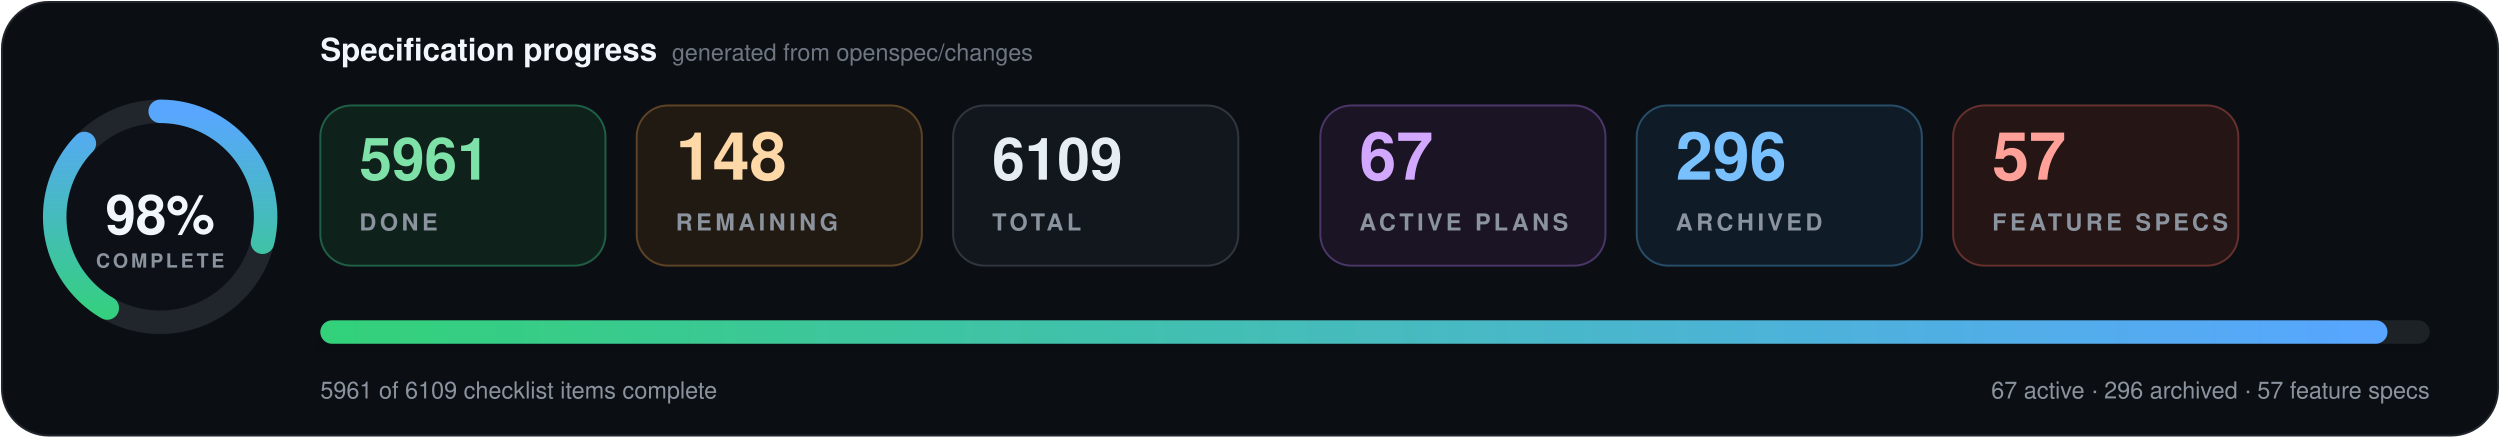
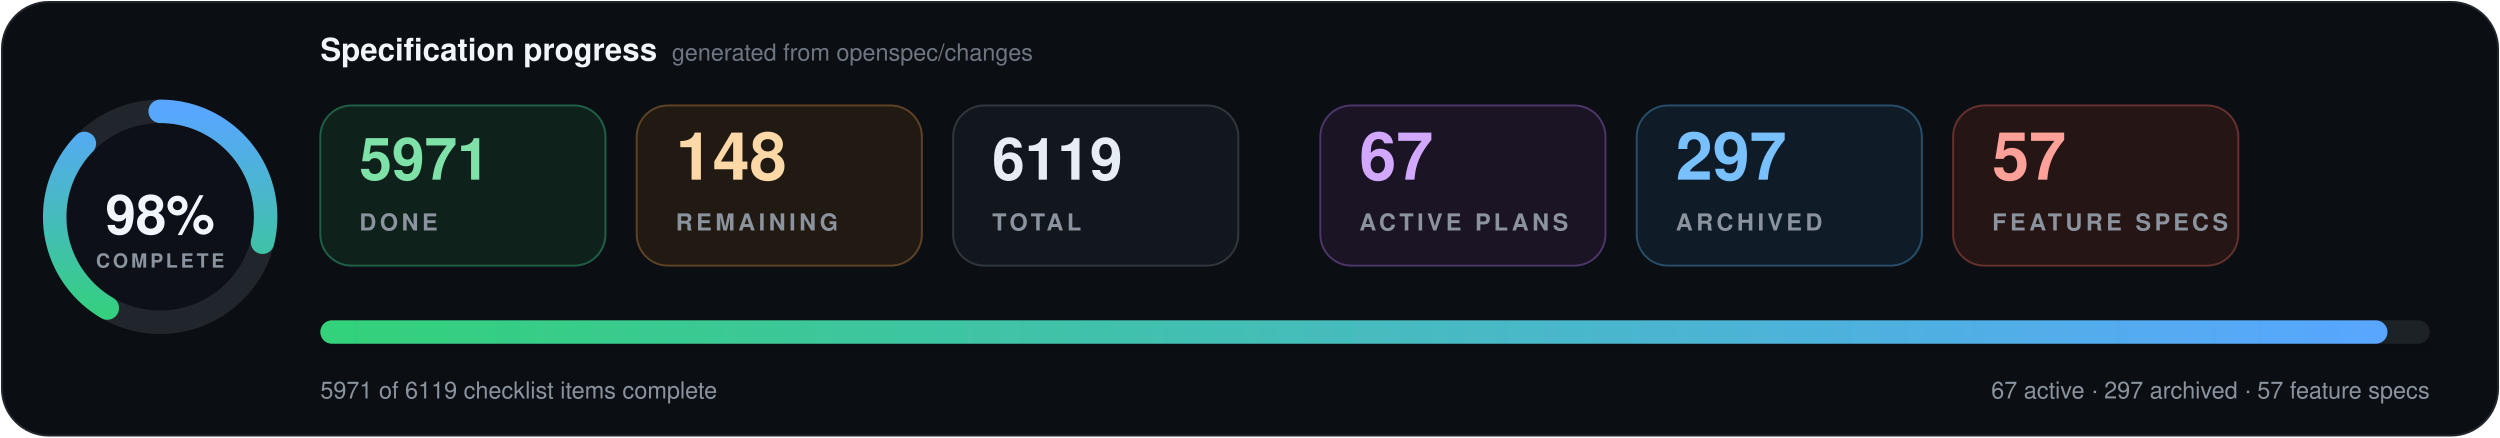
- <svg xmlns="http://www.w3.org/2000/svg" data-cache-version="1794830209" width="1280" height="224" viewBox="0 0 1280 224" role="img" aria-labelledby="title description" font-family="system-ui, -apple-system, BlinkMacSystemFont, 'Segoe UI', Helvetica, Arial, sans-serif" font-variant-numeric="tabular-nums">
+ <svg xmlns="http://www.w3.org/2000/svg" data-cache-version="1794830891" width="1280" height="224" viewBox="0 0 1280 224" role="img" aria-labelledby="title description" font-family="system-ui, -apple-system, BlinkMacSystemFont, 'Segoe UI', Helvetica, Arial, sans-serif" font-variant-numeric="tabular-nums">
  <defs>
    <linearGradient id="progress" x1="0" x2="1">
      <stop offset="0" stop-color="#33d17a" />
      <stop offset="1" stop-color="#58a6ff" />
    </linearGradient>
    <filter id="shadow" x="-10%" y="-20%" width="120%" height="150%">
      <feDropShadow dx="0" dy="7" stdDeviation="9" flood-color="#000" flood-opacity=".28" />
    </filter>
  </defs>
  <rect x="1" y="1" width="1278" height="222" rx="24" fill="#0b0f14" stroke="#21262d" />
  <g transform="translate(82 111)">
    <circle r="54" fill="#0d1117" stroke="#21262d" stroke-width="12" />
    <circle r="54" fill="none" stroke="url(#progress)" stroke-width="12" stroke-linecap="round" pathLength="100" stroke-dasharray="98 100" transform="rotate(-90)" />
    <text y="-1" text-anchor="middle" dominant-baseline="middle" fill="#f0f6fc" font-size="28" font-weight="800">98%</text>
    <text y="26" text-anchor="middle" fill="#8b949e" font-size="10" font-weight="700" letter-spacing="1.5">COMPLETE</text>
  </g>
  <text x="164" y="31" fill="#f0f6fc" font-size="16" font-weight="750">Specification progress</text>
  <text x="344" y="31" fill="#6e7681" font-size="12">generated from openspec/changes</text>
  <g transform="translate(164 54)">
    <rect width="146" height="82" rx="16" fill="#0f211b" stroke="#1f5f46" />
-     <text x="20" y="38" fill="#7ee2a8" font-size="30" font-weight="750">5961</text>
+     <text x="20" y="38" fill="#7ee2a8" font-size="30" font-weight="750">5971</text>
    <text x="20" y="64" fill="#8b949e" font-size="12" font-weight="700" letter-spacing="1.8">DONE</text>
  </g>
  <g transform="translate(326 54)">
    <rect width="146" height="82" rx="16" fill="#211a13" stroke="#5d4225" />
    <text x="20" y="38" fill="#ffd8a8" font-size="34" font-weight="750">148</text>
    <text x="20" y="64" fill="#8b949e" font-size="12" font-weight="700" letter-spacing="1.8">REMAINING</text>
  </g>
  <g transform="translate(488 54)">
    <rect width="146" height="82" rx="16" fill="#12171d" stroke="#30363d" />
-     <text x="20" y="38" fill="#e6edf3" font-size="30" font-weight="750">6109</text>
+     <text x="20" y="38" fill="#e6edf3" font-size="30" font-weight="750">6119</text>
    <text x="20" y="64" fill="#8b949e" font-size="12" font-weight="700" letter-spacing="1.8">TOTAL</text>
  </g>
  <g transform="translate(676 54)">
    <rect width="146" height="82" rx="16" fill="#1a1424" stroke="#4c3569" />
    <text x="20" y="38" fill="#d2a8ff" font-size="34" font-weight="750">67</text>
    <text x="20" y="64" fill="#8b949e" font-size="12" font-weight="700" letter-spacing="1.8">ACTIVE PLANS</text>
  </g>
  <g transform="translate(838 54)">
    <rect width="146" height="82" rx="16" fill="#0f1c27" stroke="#274d69" />
-     <text x="20" y="38" fill="#79c0ff" font-size="34" font-weight="750">296</text>
+     <text x="20" y="38" fill="#79c0ff" font-size="34" font-weight="750">297</text>
    <text x="20" y="64" fill="#8b949e" font-size="12" font-weight="700" letter-spacing="1.8">ARCHIVED</text>
  </g>
  <g transform="translate(1000 54)">
    <rect width="146" height="82" rx="16" fill="#251514" stroke="#65302d" />
    <text x="20" y="38" fill="#ffa198" font-size="34" font-weight="750">57</text>
    <text x="20" y="64" fill="#8b949e" font-size="12" font-weight="700" letter-spacing="1.8">FEATURE SPECS</text>
  </g>
  <g filter="url(#shadow)">
    <rect x="164" y="164" width="1080" height="12" rx="6" fill="#1b2128" />
    <rect x="164" y="164" width="1058.4" height="12" rx="6" fill="url(#progress)" />
  </g>
-   <text x="164" y="204" fill="#8b949e" font-size="12">5961 of 6109 checklist items complete</text>
-   <text x="1244" y="204" text-anchor="end" fill="#8b949e" font-size="12">67 active · 296 archived · 57 feature specs</text>
+   <text x="164" y="204" fill="#8b949e" font-size="12">5971 of 6119 checklist items complete</text>
+   <text x="1244" y="204" text-anchor="end" fill="#8b949e" font-size="12">67 active · 297 archived · 57 feature specs</text>
</svg>
